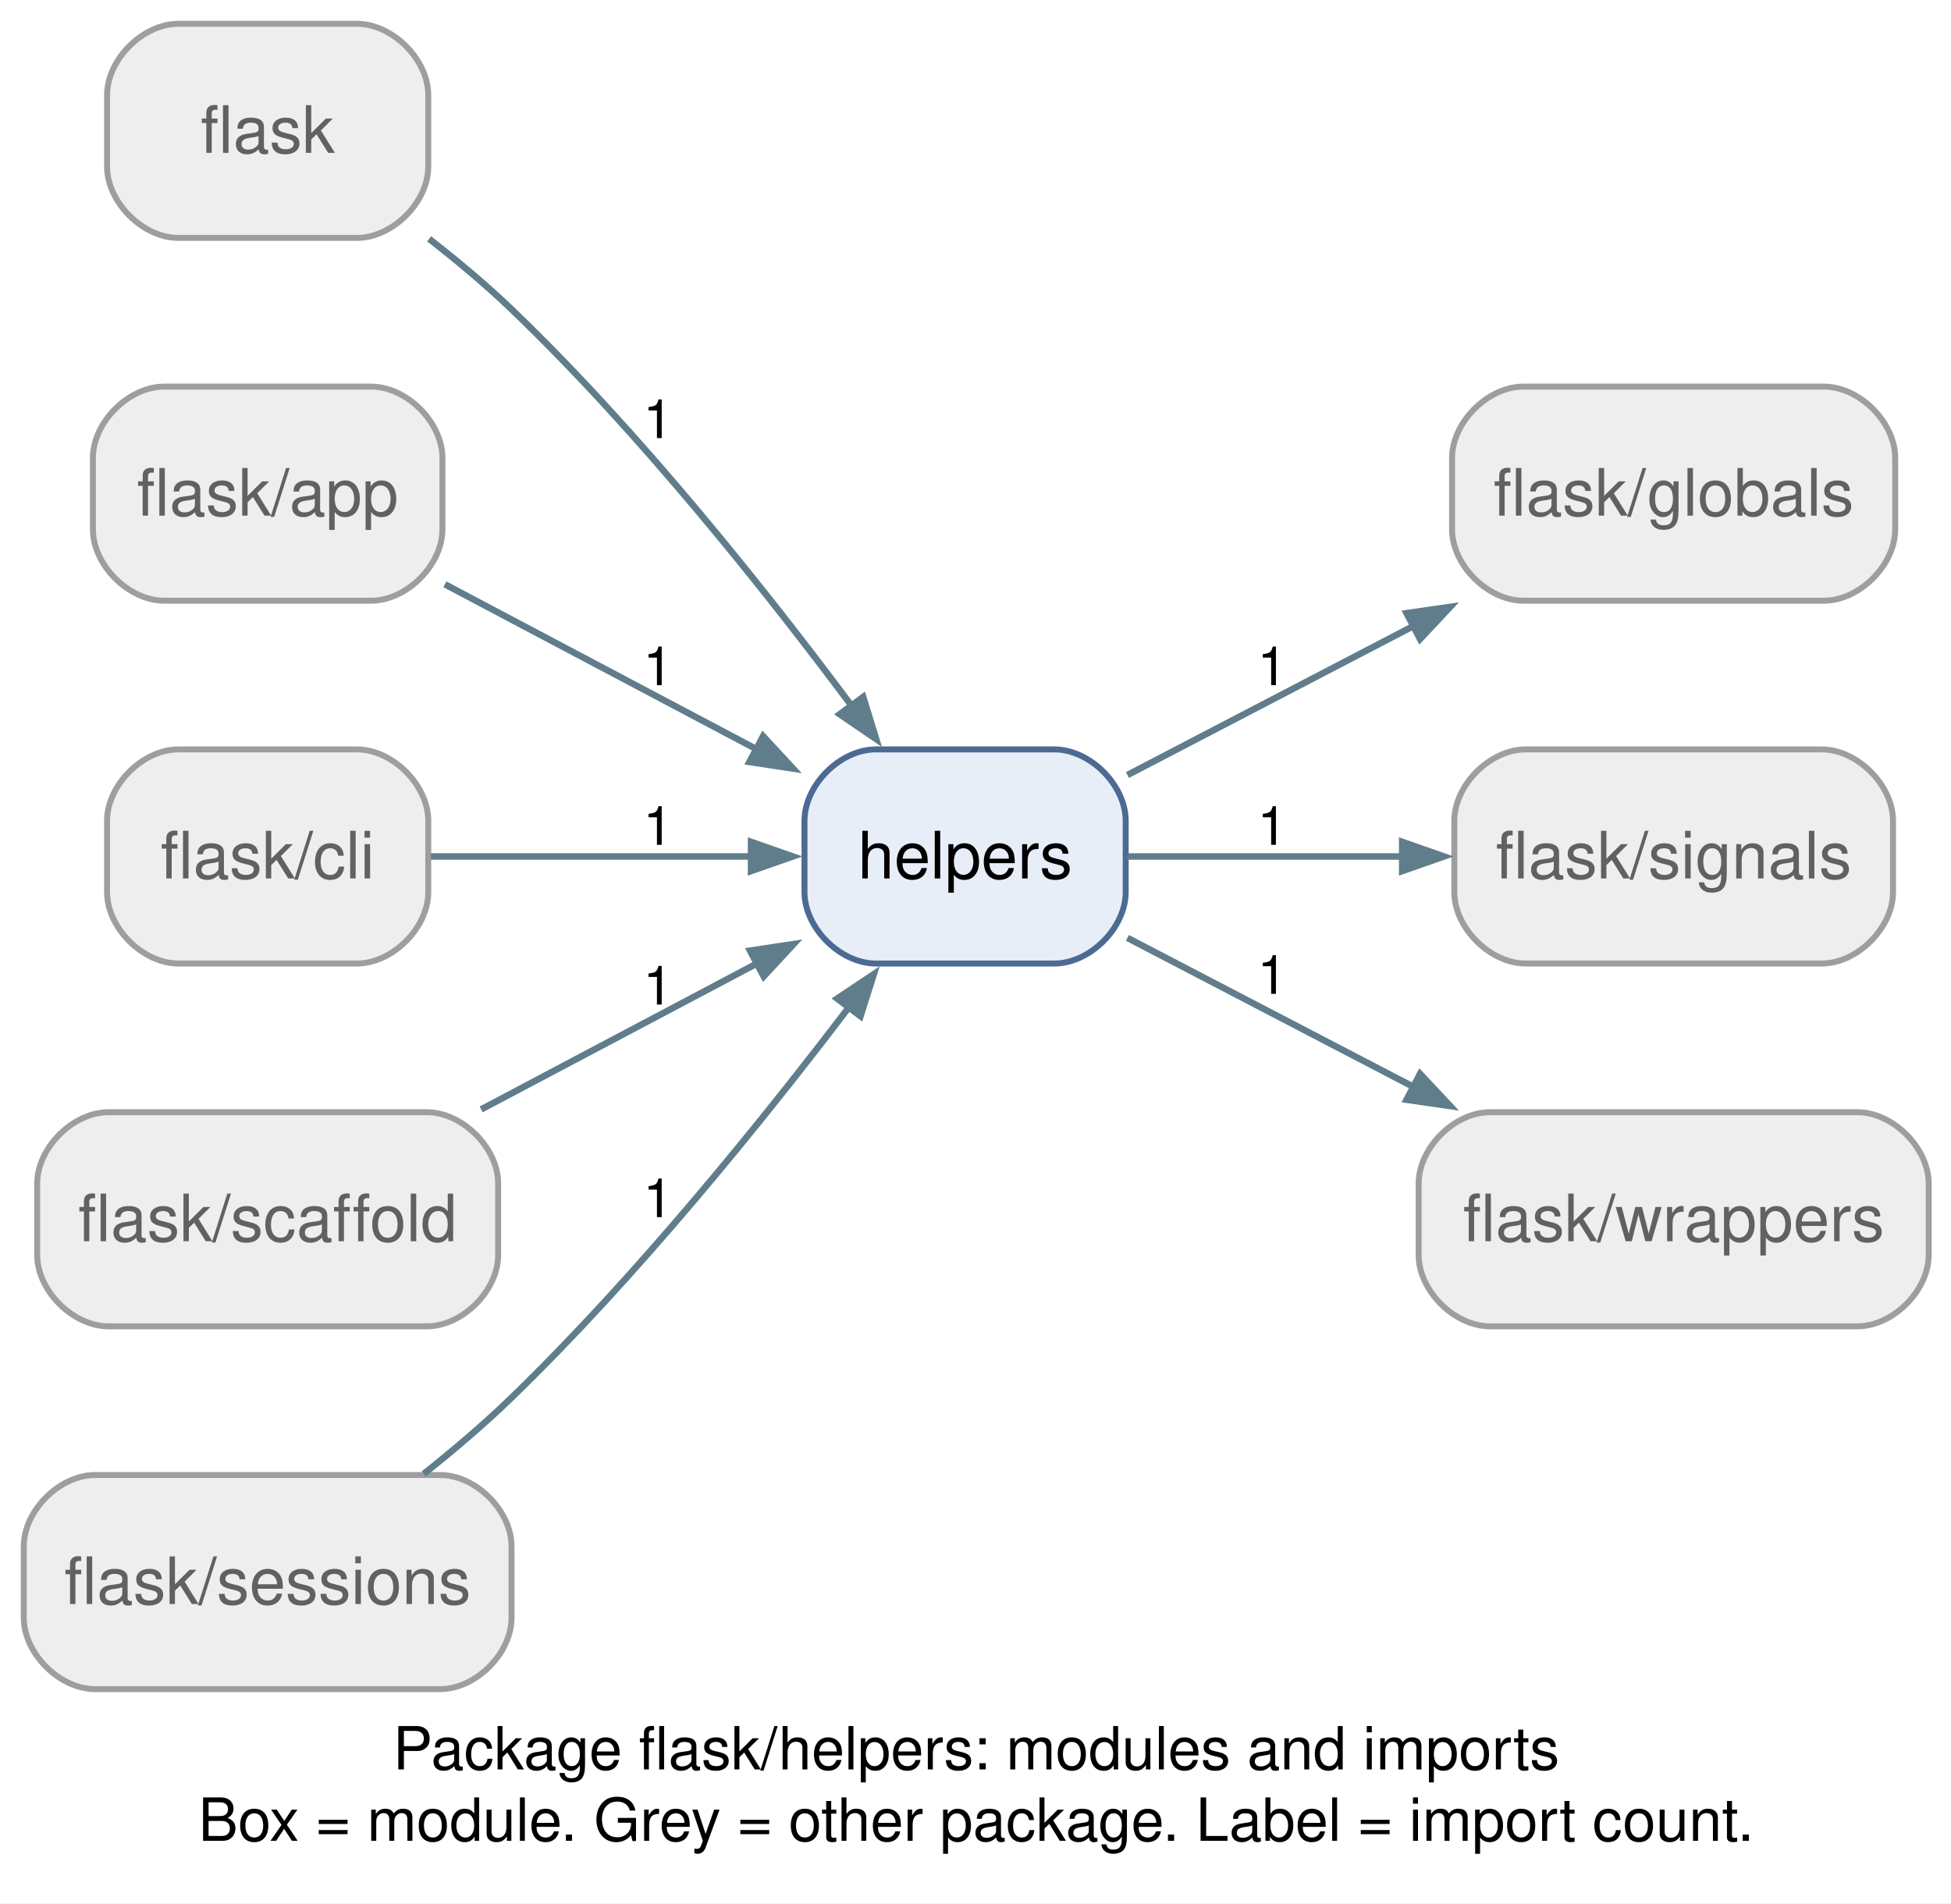
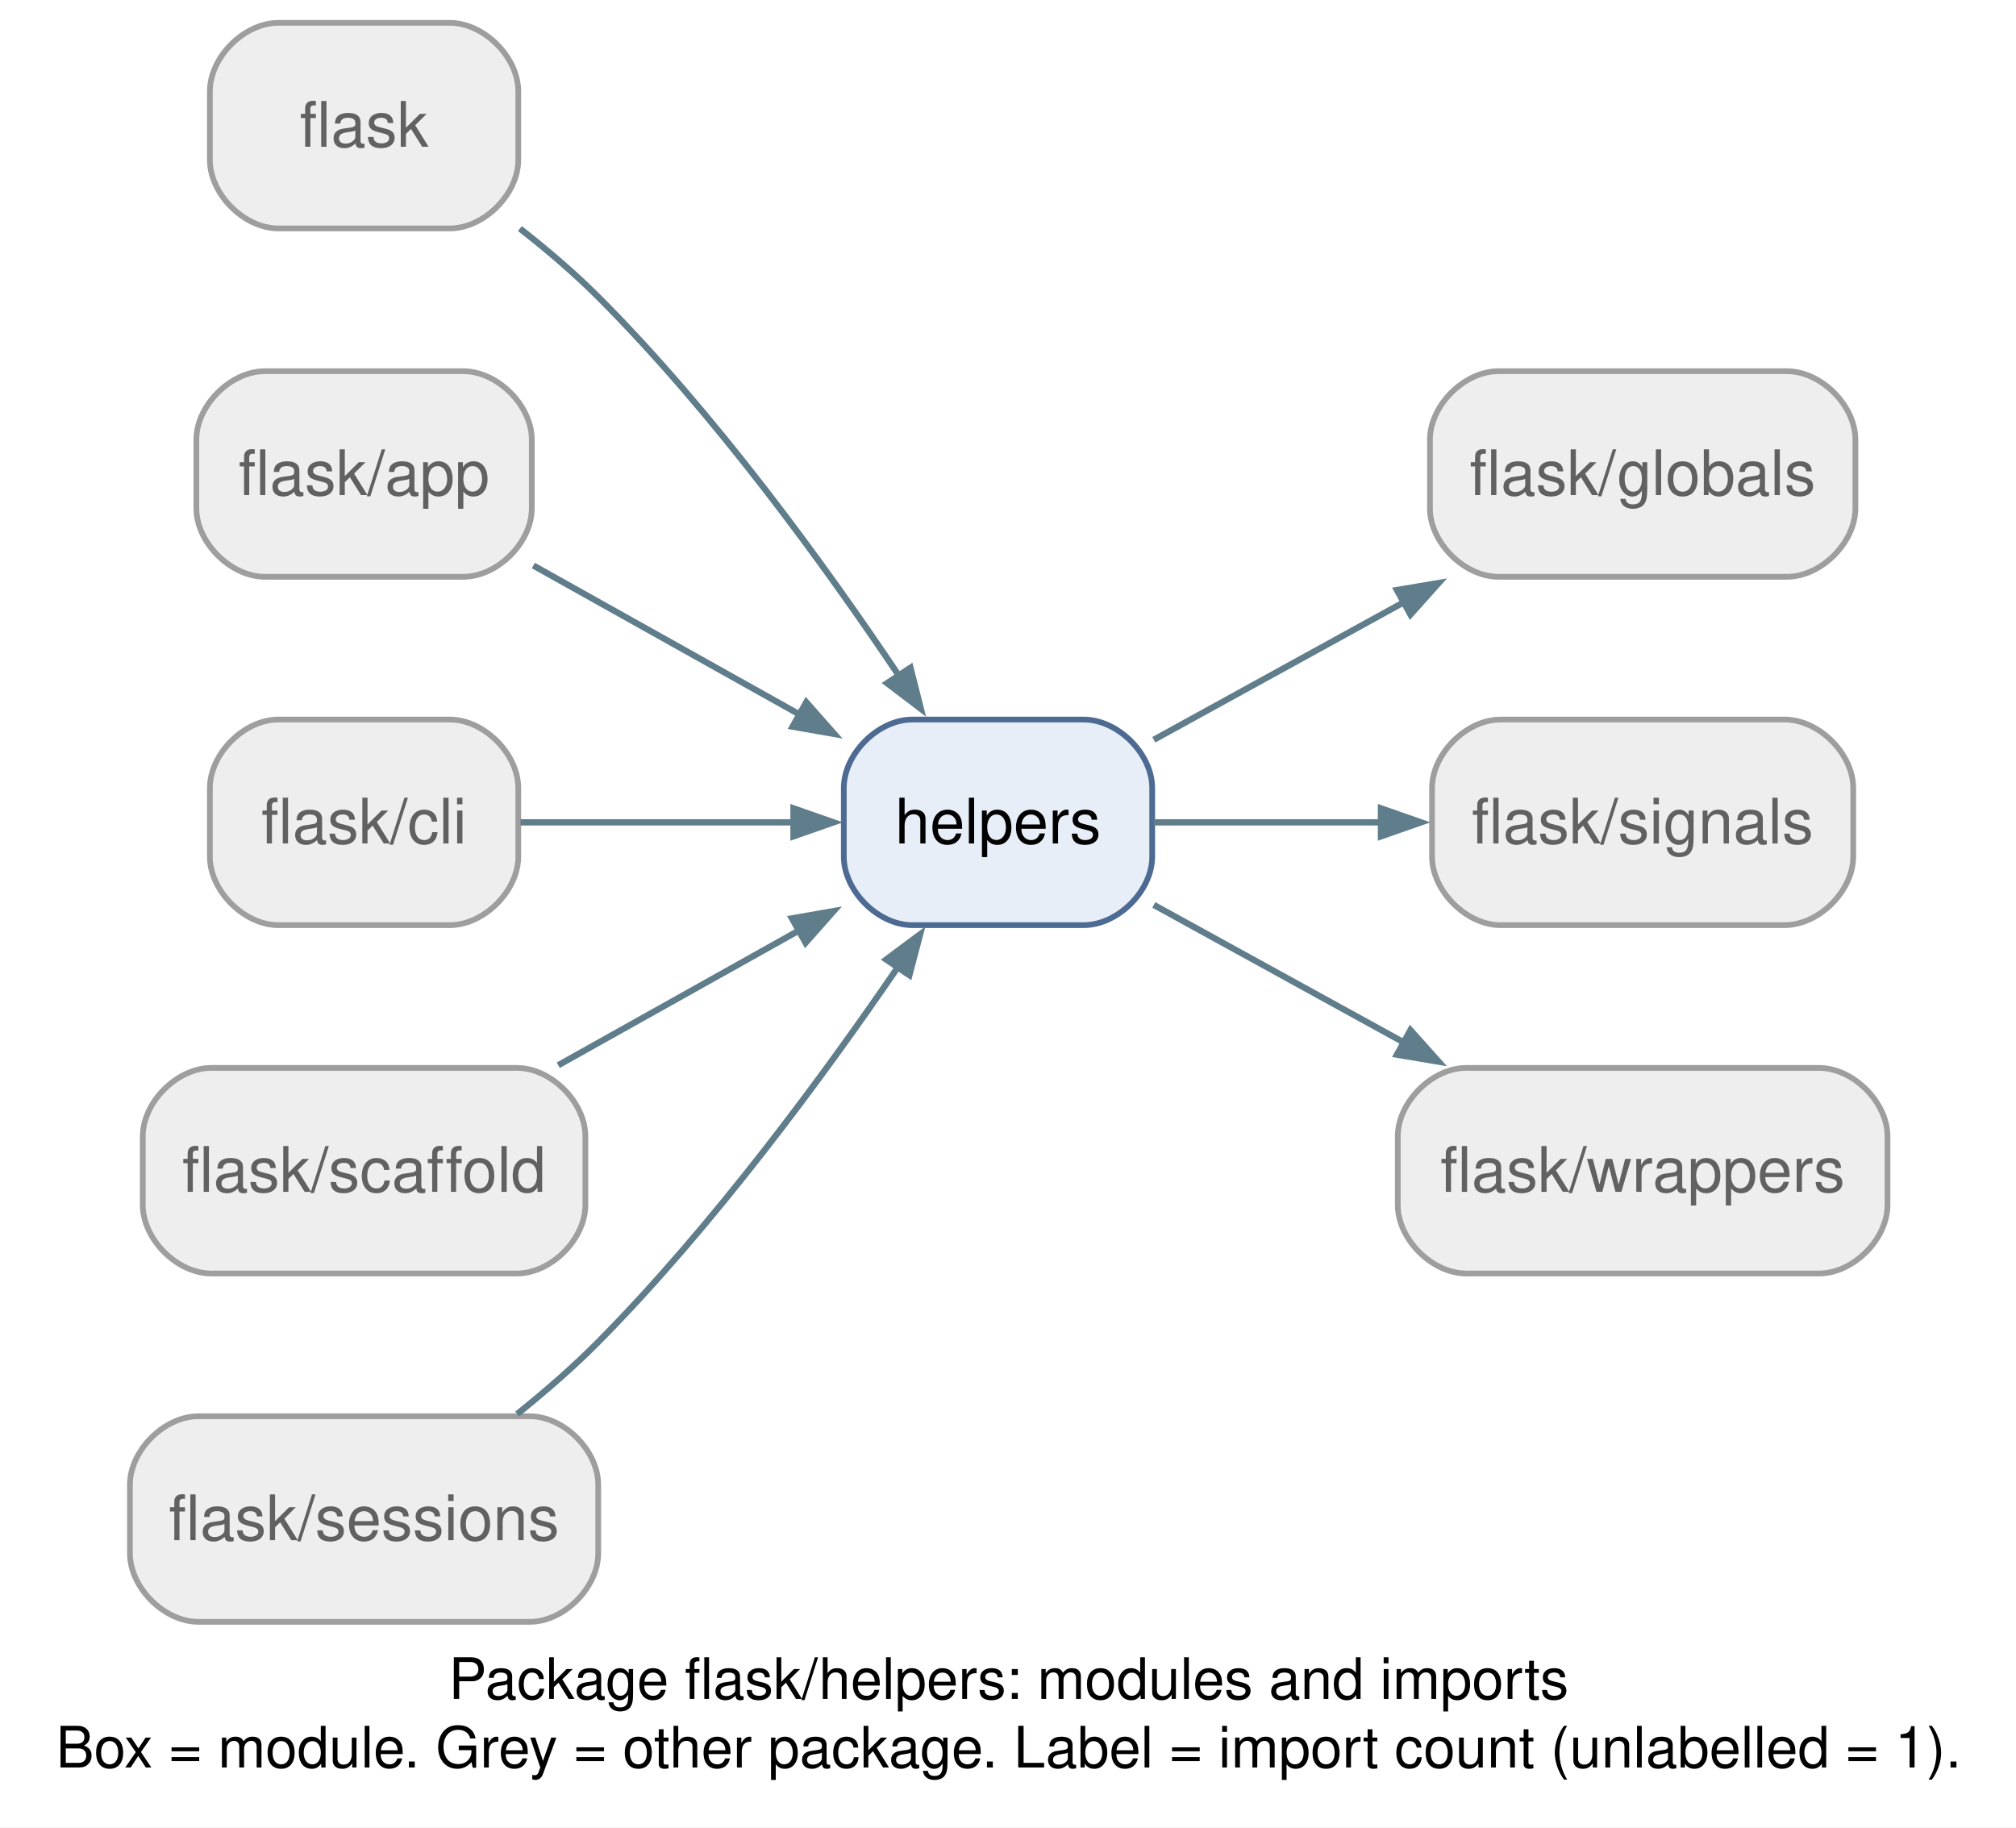
- <svg xmlns="http://www.w3.org/2000/svg" xmlns:xlink="http://www.w3.org/1999/xlink" width="328pt" height="320pt" viewBox="0.00 0.00 328.00 320.00">
+ <svg xmlns="http://www.w3.org/2000/svg" xmlns:xlink="http://www.w3.org/1999/xlink" width="353pt" height="320pt" viewBox="0.00 0.00 353.00 320.00">
  <g id="graph0" class="graph" transform="scale(1 1) rotate(0) translate(4 316)">
-     <polygon fill="white" stroke="none" points="-4,4 -4,-316 324.25,-316 324.25,4 -4,4" />
-     <text xml:space="preserve" text-anchor="middle" x="160.12" y="-18.5" font-family="Helvetica,sans-Serif" font-size="10.00">Package flask/helpers: modules and imports</text>
-     <text xml:space="preserve" text-anchor="middle" x="160.12" y="-6.5" font-family="Helvetica,sans-Serif" font-size="10.00">Box = module. Grey = other package. Label = import count.</text>
+     <polygon fill="white" stroke="none" points="-4,4 -4,-316 349.25,-316 349.25,4 -4,4" />
+     <text xml:space="preserve" text-anchor="middle" x="172.62" y="-18.5" font-family="Helvetica,sans-Serif" font-size="10.00">Package flask/helpers: modules and imports</text>
+     <text xml:space="preserve" text-anchor="middle" x="172.62" y="-6.5" font-family="Helvetica,sans-Serif" font-size="10.00">Box = module. Grey = other package. Label = import count (unlabelled = 1).</text>
    <g id="node1" class="node">
      <g id="a_node1">
        <a xlink:title="ext::flask">
-           <path fill="#eeeeee" stroke="#9e9e9e" d="M56,-312C56,-312 26,-312 26,-312 20,-312 14,-306 14,-300 14,-300 14,-288 14,-288 14,-282 20,-276 26,-276 26,-276 56,-276 56,-276 62,-276 68,-282 68,-288 68,-288 68,-300 68,-300 68,-306 62,-312 56,-312" />
-           <text xml:space="preserve" text-anchor="middle" x="41" y="-290.3" font-family="Helvetica,sans-Serif" font-size="11.00" fill="#616161">flask</text>
+           <path fill="#eeeeee" stroke="#9e9e9e" d="M74.75,-312C74.75,-312 44.75,-312 44.75,-312 38.75,-312 32.75,-306 32.75,-300 32.75,-300 32.75,-288 32.75,-288 32.75,-282 38.75,-276 44.75,-276 44.75,-276 74.75,-276 74.75,-276 80.75,-276 86.75,-282 86.75,-288 86.75,-288 86.75,-300 86.75,-300 86.75,-306 80.75,-312 74.75,-312" />
+           <text xml:space="preserve" text-anchor="middle" x="59.75" y="-290.3" font-family="Helvetica,sans-Serif" font-size="11.00" fill="#616161">flask</text>
        </a>
      </g>
    </g>
    <g id="node9" class="node">
      <g id="a_node9">
        <a xlink:title="flask.helpers">
-           <path fill="#e8eef7" stroke="#4c6a92" d="M173.25,-190C173.25,-190 143.25,-190 143.25,-190 137.25,-190 131.25,-184 131.25,-178 131.25,-178 131.25,-166 131.25,-166 131.25,-160 137.25,-154 143.25,-154 143.25,-154 173.25,-154 173.25,-154 179.25,-154 185.25,-160 185.25,-166 185.25,-166 185.25,-178 185.25,-178 185.25,-184 179.25,-190 173.25,-190" />
-           <text xml:space="preserve" text-anchor="middle" x="158.25" y="-168.3" font-family="Helvetica,sans-Serif" font-size="11.00">helpers</text>
+           <path fill="#e8eef7" stroke="#4c6a92" d="M185.75,-190C185.75,-190 155.75,-190 155.75,-190 149.75,-190 143.75,-184 143.75,-178 143.75,-178 143.75,-166 143.75,-166 143.75,-160 149.75,-154 155.75,-154 155.75,-154 185.75,-154 185.75,-154 191.75,-154 197.75,-160 197.75,-166 197.75,-166 197.75,-178 197.75,-178 197.75,-184 191.75,-190 185.75,-190" />
+           <text xml:space="preserve" text-anchor="middle" x="170.75" y="-168.3" font-family="Helvetica,sans-Serif" font-size="11.00">helpers</text>
        </a>
      </g>
    </g>
    <g id="edge1" class="edge">
-       <path fill="none" stroke="#607d8b" stroke-width="1.1" d="M68.14,-275.84C72.92,-272.12 77.74,-268.09 82,-264 103.62,-243.27 124.92,-216.46 139.31,-197.14" />
-       <polygon fill="#607d8b" stroke="#607d8b" stroke-width="1.1" points="141.12,-198.82 143.3,-191.73 137.17,-195.91 141.12,-198.82" />
-       <text xml:space="preserve" text-anchor="middle" x="106.62" y="-242.34" font-family="Helvetica,sans-Serif" font-size="9.00">1</text>
+       <path fill="none" stroke="#607d8b" stroke-width="1.1" d="M87.03,-275.98C91.8,-272.25 96.58,-268.17 100.75,-264 121.15,-243.6 140.51,-216.9 153.5,-197.53" />
+       <polygon fill="#607d8b" stroke="#607d8b" stroke-width="1.1" points="155.42,-199.07 157.24,-191.88 151.33,-196.37 155.42,-199.07" />
    </g>
    <g id="node2" class="node">
      <g id="a_node2">
        <a xlink:title="ext::flask/app">
-           <path fill="#eeeeee" stroke="#9e9e9e" d="M58.38,-251C58.38,-251 23.62,-251 23.62,-251 17.62,-251 11.62,-245 11.62,-239 11.62,-239 11.62,-227 11.62,-227 11.62,-221 17.62,-215 23.62,-215 23.62,-215 58.38,-215 58.38,-215 64.38,-215 70.38,-221 70.38,-227 70.38,-227 70.38,-239 70.38,-239 70.38,-245 64.38,-251 58.38,-251" />
-           <text xml:space="preserve" text-anchor="middle" x="41" y="-229.3" font-family="Helvetica,sans-Serif" font-size="11.00" fill="#616161">flask/app</text>
+           <path fill="#eeeeee" stroke="#9e9e9e" d="M77.12,-251C77.12,-251 42.38,-251 42.38,-251 36.38,-251 30.38,-245 30.38,-239 30.38,-239 30.38,-227 30.38,-227 30.38,-221 36.38,-215 42.38,-215 42.38,-215 77.12,-215 77.12,-215 83.12,-215 89.12,-221 89.12,-227 89.12,-227 89.12,-239 89.12,-239 89.12,-245 83.12,-251 77.12,-251" />
+           <text xml:space="preserve" text-anchor="middle" x="59.75" y="-229.3" font-family="Helvetica,sans-Serif" font-size="11.00" fill="#616161">flask/app</text>
        </a>
      </g>
    </g>
    <g id="edge2" class="edge">
-       <path fill="none" stroke="#607d8b" stroke-width="1.1" d="M70.79,-217.76C86.74,-209.32 106.68,-198.77 123.38,-189.93" />
-       <polygon fill="#607d8b" stroke="#607d8b" stroke-width="1.1" points="124.29,-192.22 129.33,-186.78 122,-187.89 124.29,-192.22" />
-       <text xml:space="preserve" text-anchor="middle" x="106.62" y="-200.8" font-family="Helvetica,sans-Serif" font-size="9.00">1</text>
+       <path fill="none" stroke="#607d8b" stroke-width="1.1" d="M89.39,-216.97C103.68,-208.98 121.05,-199.25 135.98,-190.9" />
+       <polygon fill="#607d8b" stroke="#607d8b" stroke-width="1.1" points="137.18,-193.04 142.09,-187.48 134.78,-188.76 137.18,-193.04" />
    </g>
    <g id="node3" class="node">
      <g id="a_node3">
        <a xlink:title="ext::flask/cli">
-           <path fill="#eeeeee" stroke="#9e9e9e" d="M56,-190C56,-190 26,-190 26,-190 20,-190 14,-184 14,-178 14,-178 14,-166 14,-166 14,-160 20,-154 26,-154 26,-154 56,-154 56,-154 62,-154 68,-160 68,-166 68,-166 68,-178 68,-178 68,-184 62,-190 56,-190" />
-           <text xml:space="preserve" text-anchor="middle" x="41" y="-168.3" font-family="Helvetica,sans-Serif" font-size="11.00" fill="#616161">flask/cli</text>
+           <path fill="#eeeeee" stroke="#9e9e9e" d="M74.75,-190C74.75,-190 44.75,-190 44.75,-190 38.75,-190 32.75,-184 32.75,-178 32.75,-178 32.75,-166 32.75,-166 32.75,-160 38.75,-154 44.75,-154 44.75,-154 74.75,-154 74.75,-154 80.75,-154 86.75,-160 86.75,-166 86.75,-166 86.75,-178 86.75,-178 86.75,-184 80.75,-190 74.75,-190" />
+           <text xml:space="preserve" text-anchor="middle" x="59.75" y="-168.3" font-family="Helvetica,sans-Serif" font-size="11.00" fill="#616161">flask/cli</text>
        </a>
      </g>
    </g>
    <g id="edge3" class="edge">
-       <path fill="none" stroke="#607d8b" stroke-width="1.1" d="M68.44,-172C84.55,-172 105.3,-172 122.7,-172" />
-       <polygon fill="#607d8b" stroke="#607d8b" stroke-width="1.1" points="122.27,-174.45 129.27,-172 122.27,-169.55 122.27,-174.45" />
-       <text xml:space="preserve" text-anchor="middle" x="106.62" y="-173.95" font-family="Helvetica,sans-Serif" font-size="9.00">1</text>
+       <path fill="none" stroke="#607d8b" stroke-width="1.1" d="M87.14,-172C101.6,-172 119.69,-172 135.26,-172" />
+       <polygon fill="#607d8b" stroke="#607d8b" stroke-width="1.1" points="134.94,-174.45 141.94,-172 134.94,-169.55 134.94,-174.45" />
    </g>
    <g id="node4" class="node">
      <g id="a_node4">
        <a xlink:title="ext::flask/globals">
-           <path fill="#eeeeee" stroke="#9e9e9e" d="M302.62,-251C302.62,-251 252.12,-251 252.12,-251 246.12,-251 240.12,-245 240.12,-239 240.12,-239 240.12,-227 240.12,-227 240.12,-221 246.12,-215 252.12,-215 252.12,-215 302.62,-215 302.62,-215 308.62,-215 314.62,-221 314.62,-227 314.62,-227 314.62,-239 314.62,-239 314.62,-245 308.62,-251 302.62,-251" />
-           <text xml:space="preserve" text-anchor="middle" x="277.38" y="-229.3" font-family="Helvetica,sans-Serif" font-size="11.00" fill="#616161">flask/globals</text>
+           <path fill="#eeeeee" stroke="#9e9e9e" d="M308.88,-251C308.88,-251 258.38,-251 258.38,-251 252.38,-251 246.38,-245 246.38,-239 246.38,-239 246.38,-227 246.38,-227 246.38,-221 252.38,-215 258.38,-215 258.38,-215 308.88,-215 308.88,-215 314.88,-215 320.88,-221 320.88,-227 320.88,-227 320.88,-239 320.88,-239 320.88,-245 314.88,-251 308.88,-251" />
+           <text xml:space="preserve" text-anchor="middle" x="283.62" y="-229.3" font-family="Helvetica,sans-Serif" font-size="11.00" fill="#616161">flask/globals</text>
        </a>
      </g>
    </g>
    <g id="node5" class="node">
      <g id="a_node5">
        <a xlink:title="ext::flask/scaffold">
-           <path fill="#eeeeee" stroke="#9e9e9e" d="M67.75,-129C67.75,-129 14.25,-129 14.25,-129 8.25,-129 2.25,-123 2.25,-117 2.25,-117 2.25,-105 2.25,-105 2.25,-99 8.25,-93 14.25,-93 14.25,-93 67.75,-93 67.75,-93 73.75,-93 79.75,-99 79.75,-105 79.75,-105 79.75,-117 79.75,-117 79.75,-123 73.75,-129 67.75,-129" />
-           <text xml:space="preserve" text-anchor="middle" x="41" y="-107.3" font-family="Helvetica,sans-Serif" font-size="11.00" fill="#616161">flask/scaffold</text>
+           <path fill="#eeeeee" stroke="#9e9e9e" d="M86.5,-129C86.5,-129 33,-129 33,-129 27,-129 21,-123 21,-117 21,-117 21,-105 21,-105 21,-99 27,-93 33,-93 33,-93 86.5,-93 86.5,-93 92.5,-93 98.5,-99 98.5,-105 98.5,-105 98.5,-117 98.5,-117 98.5,-123 92.5,-129 86.5,-129" />
+           <text xml:space="preserve" text-anchor="middle" x="59.75" y="-107.3" font-family="Helvetica,sans-Serif" font-size="11.00" fill="#616161">flask/scaffold</text>
        </a>
      </g>
    </g>
    <g id="edge4" class="edge">
-       <path fill="none" stroke="#607d8b" stroke-width="1.1" d="M76.89,-129.47C91.67,-137.29 108.83,-146.37 123.49,-154.13" />
-       <polygon fill="#607d8b" stroke="#607d8b" stroke-width="1.1" points="122.09,-156.16 129.43,-157.27 124.39,-151.83 122.09,-156.16" />
-       <text xml:space="preserve" text-anchor="middle" x="106.62" y="-147.1" font-family="Helvetica,sans-Serif" font-size="9.00">1</text>
+       <path fill="none" stroke="#607d8b" stroke-width="1.1" d="M93.75,-129.47C107.18,-136.98 122.68,-145.66 136.17,-153.21" />
+       <polygon fill="#607d8b" stroke="#607d8b" stroke-width="1.1" points="134.67,-155.18 141.98,-156.46 137.06,-150.9 134.67,-155.18" />
    </g>
    <g id="node6" class="node">
      <g id="a_node6">
        <a xlink:title="ext::flask/sessions">
-           <path fill="#eeeeee" stroke="#9e9e9e" d="M70,-68C70,-68 12,-68 12,-68 6,-68 0,-62 0,-56 0,-56 0,-44 0,-44 0,-38 6,-32 12,-32 12,-32 70,-32 70,-32 76,-32 82,-38 82,-44 82,-44 82,-56 82,-56 82,-62 76,-68 70,-68" />
-           <text xml:space="preserve" text-anchor="middle" x="41" y="-46.3" font-family="Helvetica,sans-Serif" font-size="11.00" fill="#616161">flask/sessions</text>
+           <path fill="#eeeeee" stroke="#9e9e9e" d="M88.75,-68C88.75,-68 30.75,-68 30.75,-68 24.75,-68 18.75,-62 18.75,-56 18.75,-56 18.75,-44 18.75,-44 18.75,-38 24.75,-32 30.75,-32 30.75,-32 88.75,-32 88.75,-32 94.75,-32 100.75,-38 100.75,-44 100.75,-44 100.75,-56 100.75,-56 100.75,-62 94.75,-68 88.75,-68" />
+           <text xml:space="preserve" text-anchor="middle" x="59.75" y="-46.3" font-family="Helvetica,sans-Serif" font-size="11.00" fill="#616161">flask/sessions</text>
        </a>
      </g>
    </g>
    <g id="edge5" class="edge">
-       <path fill="none" stroke="#607d8b" stroke-width="1.1" d="M67.25,-68.2C72.31,-72.22 77.46,-76.6 82,-81 103.15,-101.49 124.26,-127.64 138.71,-146.64" />
-       <polygon fill="#607d8b" stroke="#607d8b" stroke-width="1.1" points="136.74,-148.1 142.91,-152.22 140.66,-145.15 136.74,-148.1" />
-       <text xml:space="preserve" text-anchor="middle" x="106.62" y="-111.35" font-family="Helvetica,sans-Serif" font-size="9.00">1</text>
+       <path fill="none" stroke="#607d8b" stroke-width="1.1" d="M86.56,-68.39C91.47,-72.33 96.42,-76.63 100.75,-81 120.91,-101.37 140.3,-127.75 153.36,-146.85" />
+       <polygon fill="#607d8b" stroke="#607d8b" stroke-width="1.1" points="151.17,-147.98 157.12,-152.41 155.23,-145.24 151.17,-147.98" />
    </g>
    <g id="node7" class="node">
      <g id="a_node7">
        <a xlink:title="ext::flask/signals">
-           <path fill="#eeeeee" stroke="#9e9e9e" d="M302.25,-190C302.25,-190 252.5,-190 252.5,-190 246.5,-190 240.5,-184 240.5,-178 240.5,-178 240.5,-166 240.5,-166 240.5,-160 246.5,-154 252.5,-154 252.5,-154 302.25,-154 302.25,-154 308.25,-154 314.25,-160 314.25,-166 314.25,-166 314.25,-178 314.25,-178 314.25,-184 308.25,-190 302.25,-190" />
-           <text xml:space="preserve" text-anchor="middle" x="277.38" y="-168.3" font-family="Helvetica,sans-Serif" font-size="11.00" fill="#616161">flask/signals</text>
+           <path fill="#eeeeee" stroke="#9e9e9e" d="M308.5,-190C308.5,-190 258.75,-190 258.75,-190 252.75,-190 246.75,-184 246.75,-178 246.75,-178 246.75,-166 246.75,-166 246.75,-160 252.75,-154 258.75,-154 258.75,-154 308.5,-154 308.5,-154 314.5,-154 320.5,-160 320.5,-166 320.5,-166 320.5,-178 320.5,-178 320.5,-184 314.5,-190 308.5,-190" />
+           <text xml:space="preserve" text-anchor="middle" x="283.62" y="-168.3" font-family="Helvetica,sans-Serif" font-size="11.00" fill="#616161">flask/signals</text>
        </a>
      </g>
    </g>
    <g id="node8" class="node">
      <g id="a_node8">
        <a xlink:title="ext::flask/wrappers">
-           <path fill="#eeeeee" stroke="#9e9e9e" d="M308.25,-129C308.25,-129 246.5,-129 246.5,-129 240.5,-129 234.5,-123 234.5,-117 234.5,-117 234.5,-105 234.5,-105 234.5,-99 240.5,-93 246.5,-93 246.5,-93 308.25,-93 308.25,-93 314.25,-93 320.25,-99 320.25,-105 320.25,-105 320.25,-117 320.25,-117 320.25,-123 314.25,-129 308.25,-129" />
-           <text xml:space="preserve" text-anchor="middle" x="277.38" y="-107.3" font-family="Helvetica,sans-Serif" font-size="11.00" fill="#616161">flask/wrappers</text>
+           <path fill="#eeeeee" stroke="#9e9e9e" d="M314.5,-129C314.5,-129 252.75,-129 252.75,-129 246.75,-129 240.75,-123 240.75,-117 240.75,-117 240.75,-105 240.75,-105 240.75,-99 246.75,-93 252.75,-93 252.75,-93 314.5,-93 314.5,-93 320.5,-93 326.5,-99 326.5,-105 326.5,-105 326.5,-117 326.5,-117 326.5,-123 320.5,-129 314.5,-129" />
+           <text xml:space="preserve" text-anchor="middle" x="283.62" y="-107.3" font-family="Helvetica,sans-Serif" font-size="11.00" fill="#616161">flask/wrappers</text>
        </a>
      </g>
    </g>
    <g id="edge6" class="edge">
-       <path fill="none" stroke="#607d8b" stroke-width="1.1" d="M185.54,-185.69C199.81,-193.12 217.8,-202.49 233.99,-210.93" />
-       <polygon fill="#607d8b" stroke="#607d8b" stroke-width="1.1" points="232.47,-212.9 239.81,-213.96 234.74,-208.55 232.47,-212.9" />
-       <text xml:space="preserve" text-anchor="middle" x="209.88" y="-200.8" font-family="Helvetica,sans-Serif" font-size="9.00">1</text>
+       <path fill="none" stroke="#607d8b" stroke-width="1.1" d="M198.03,-186.46C211.11,-193.66 227.23,-202.52 241.88,-210.58" />
+       <polygon fill="#607d8b" stroke="#607d8b" stroke-width="1.1" points="240.6,-212.68 247.92,-213.91 242.97,-208.38 240.6,-212.68" />
    </g>
    <g id="edge7" class="edge">
-       <path fill="none" stroke="#607d8b" stroke-width="1.1" d="M185.54,-172C199.19,-172 216.26,-172 231.9,-172" />
-       <polygon fill="#607d8b" stroke="#607d8b" stroke-width="1.1" points="231.74,-174.45 238.74,-172 231.74,-169.55 231.74,-174.45" />
-       <text xml:space="preserve" text-anchor="middle" x="209.88" y="-173.95" font-family="Helvetica,sans-Serif" font-size="9.00">1</text>
+       <path fill="none" stroke="#607d8b" stroke-width="1.1" d="M198.03,-172C210.01,-172 224.54,-172 238.15,-172" />
+       <polygon fill="#607d8b" stroke="#607d8b" stroke-width="1.1" points="237.81,-174.45 244.81,-172 237.81,-169.55 237.81,-174.45" />
    </g>
    <g id="edge8" class="edge">
-       <path fill="none" stroke="#607d8b" stroke-width="1.1" d="M185.54,-158.31C199.81,-150.88 217.8,-141.51 233.99,-133.07" />
-       <polygon fill="#607d8b" stroke="#607d8b" stroke-width="1.1" points="234.74,-135.45 239.81,-130.04 232.47,-131.1 234.74,-135.45" />
-       <text xml:space="preserve" text-anchor="middle" x="209.88" y="-148.91" font-family="Helvetica,sans-Serif" font-size="9.00">1</text>
+       <path fill="none" stroke="#607d8b" stroke-width="1.1" d="M198.03,-157.54C211.11,-150.34 227.23,-141.48 241.88,-133.42" />
+       <polygon fill="#607d8b" stroke="#607d8b" stroke-width="1.1" points="242.97,-135.62 247.92,-130.09 240.6,-131.32 242.97,-135.62" />
    </g>
  </g>
</svg>
